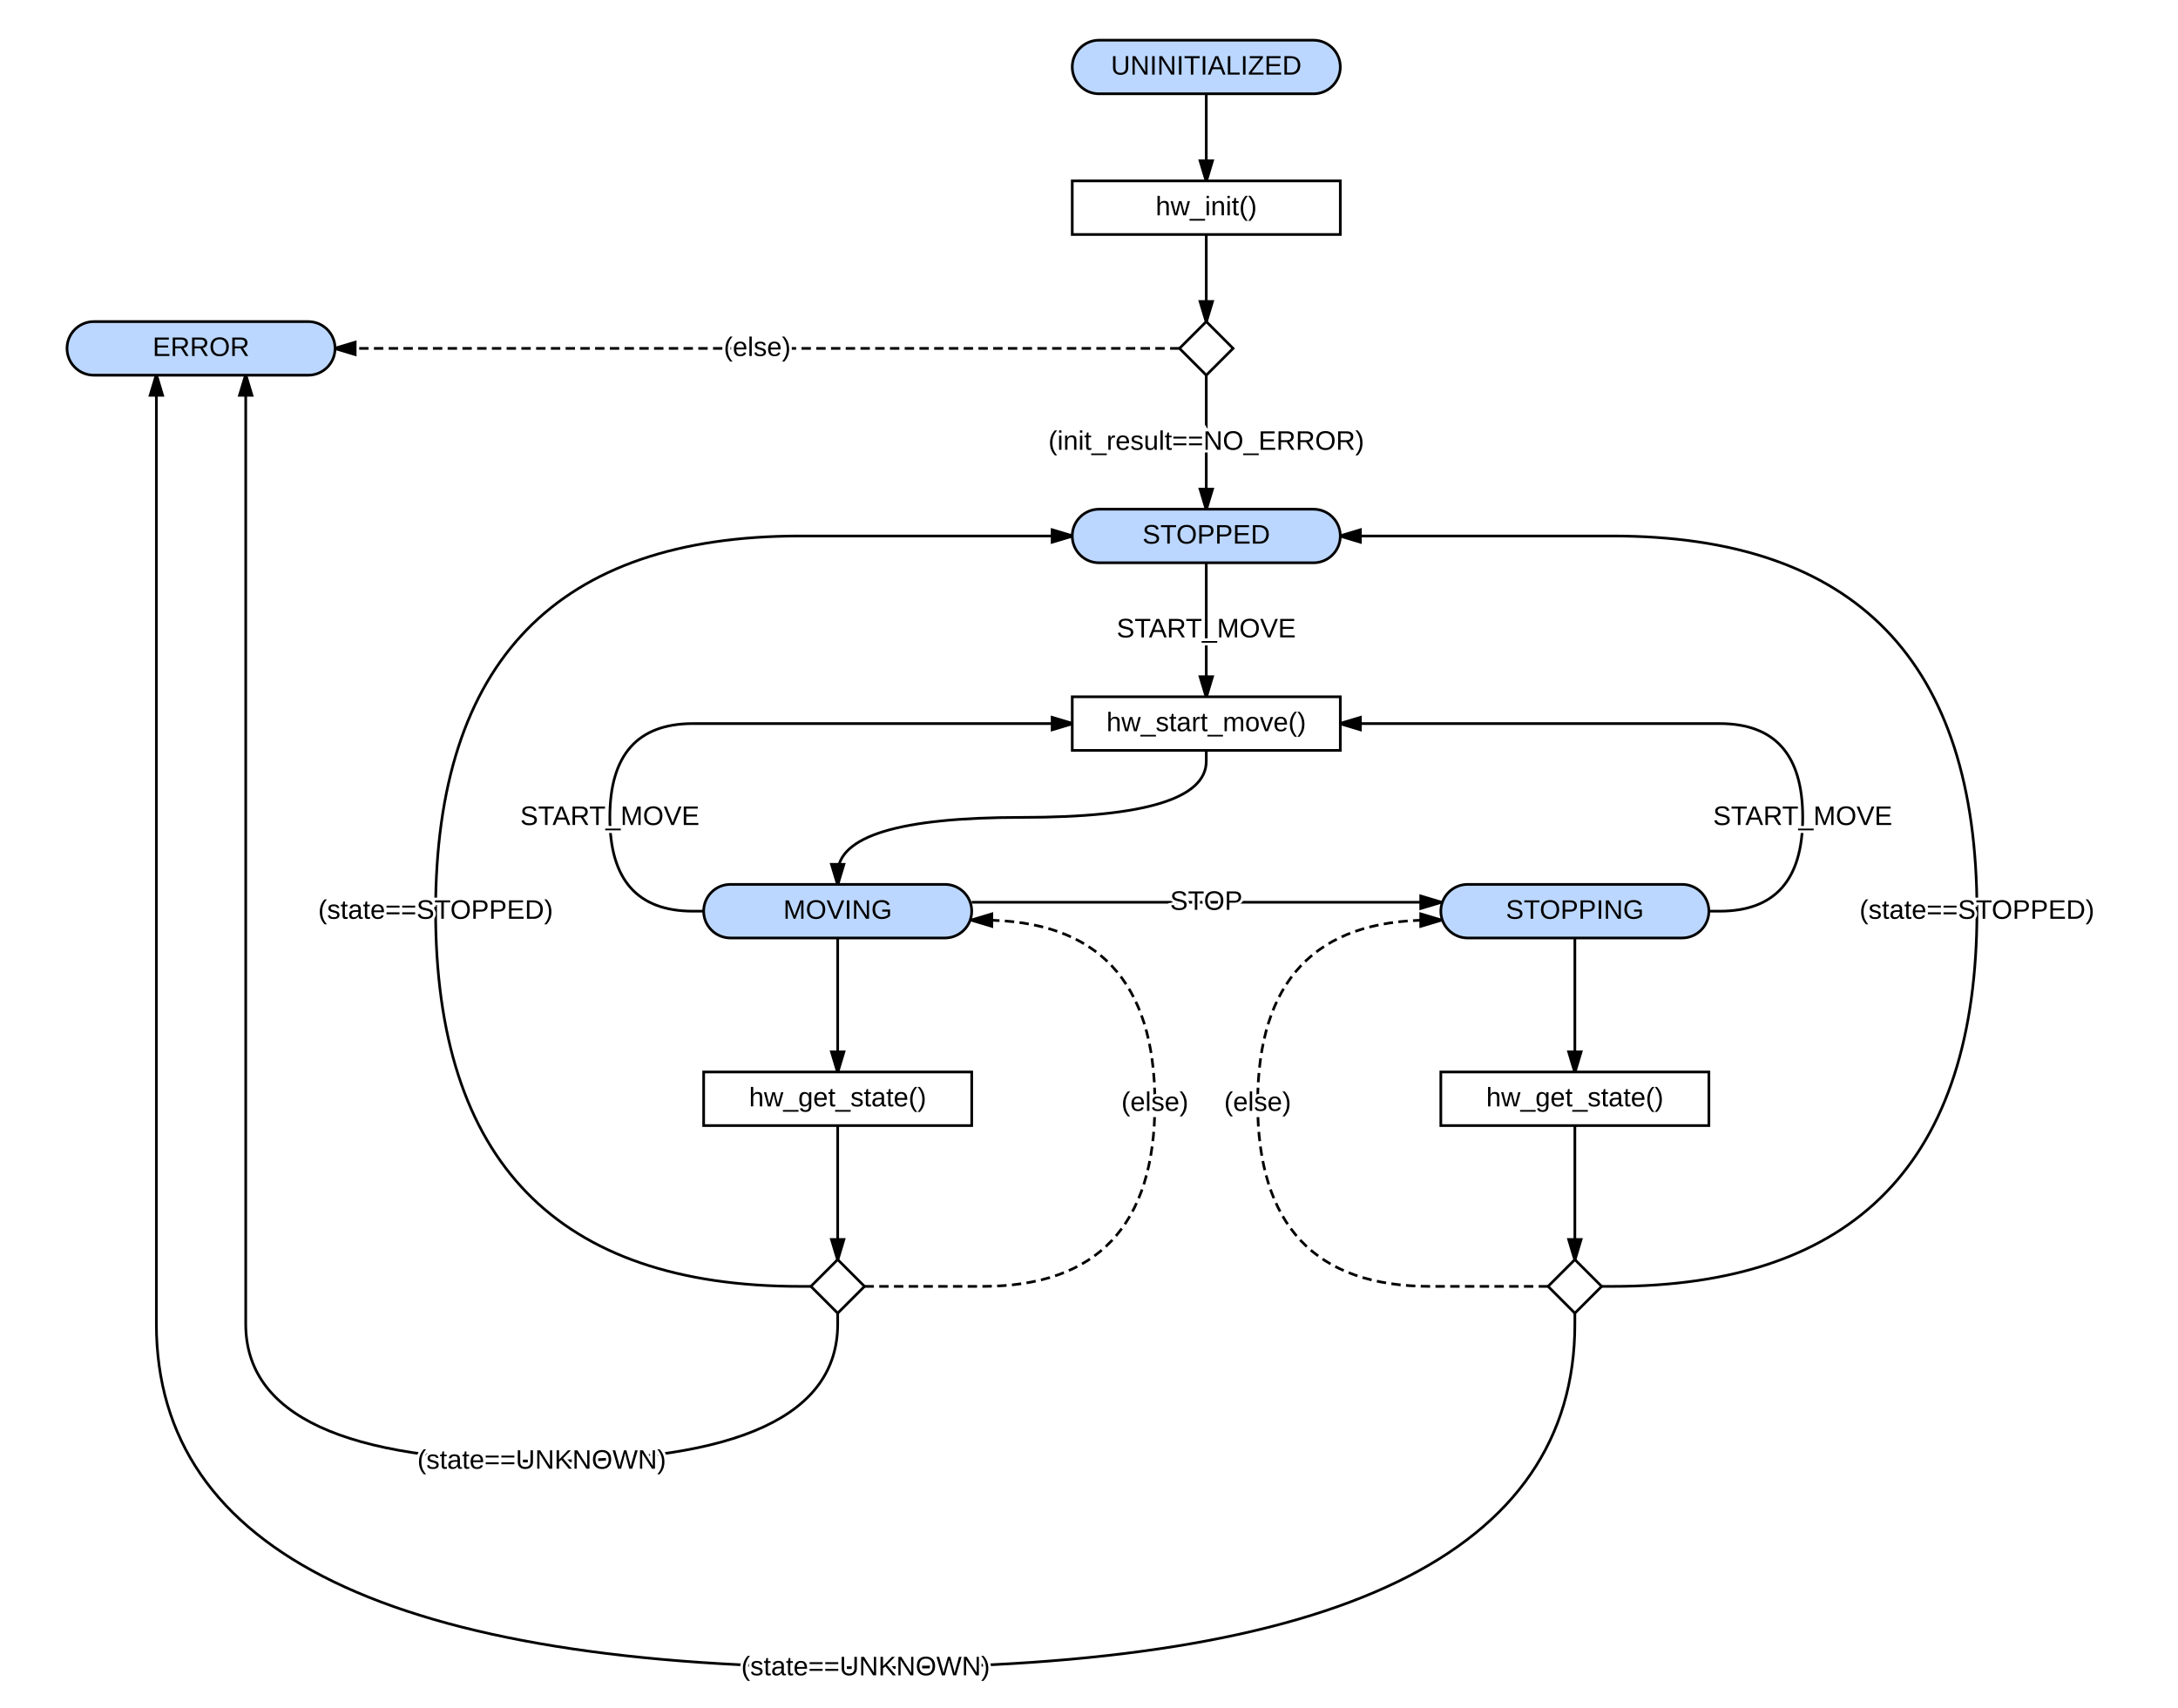
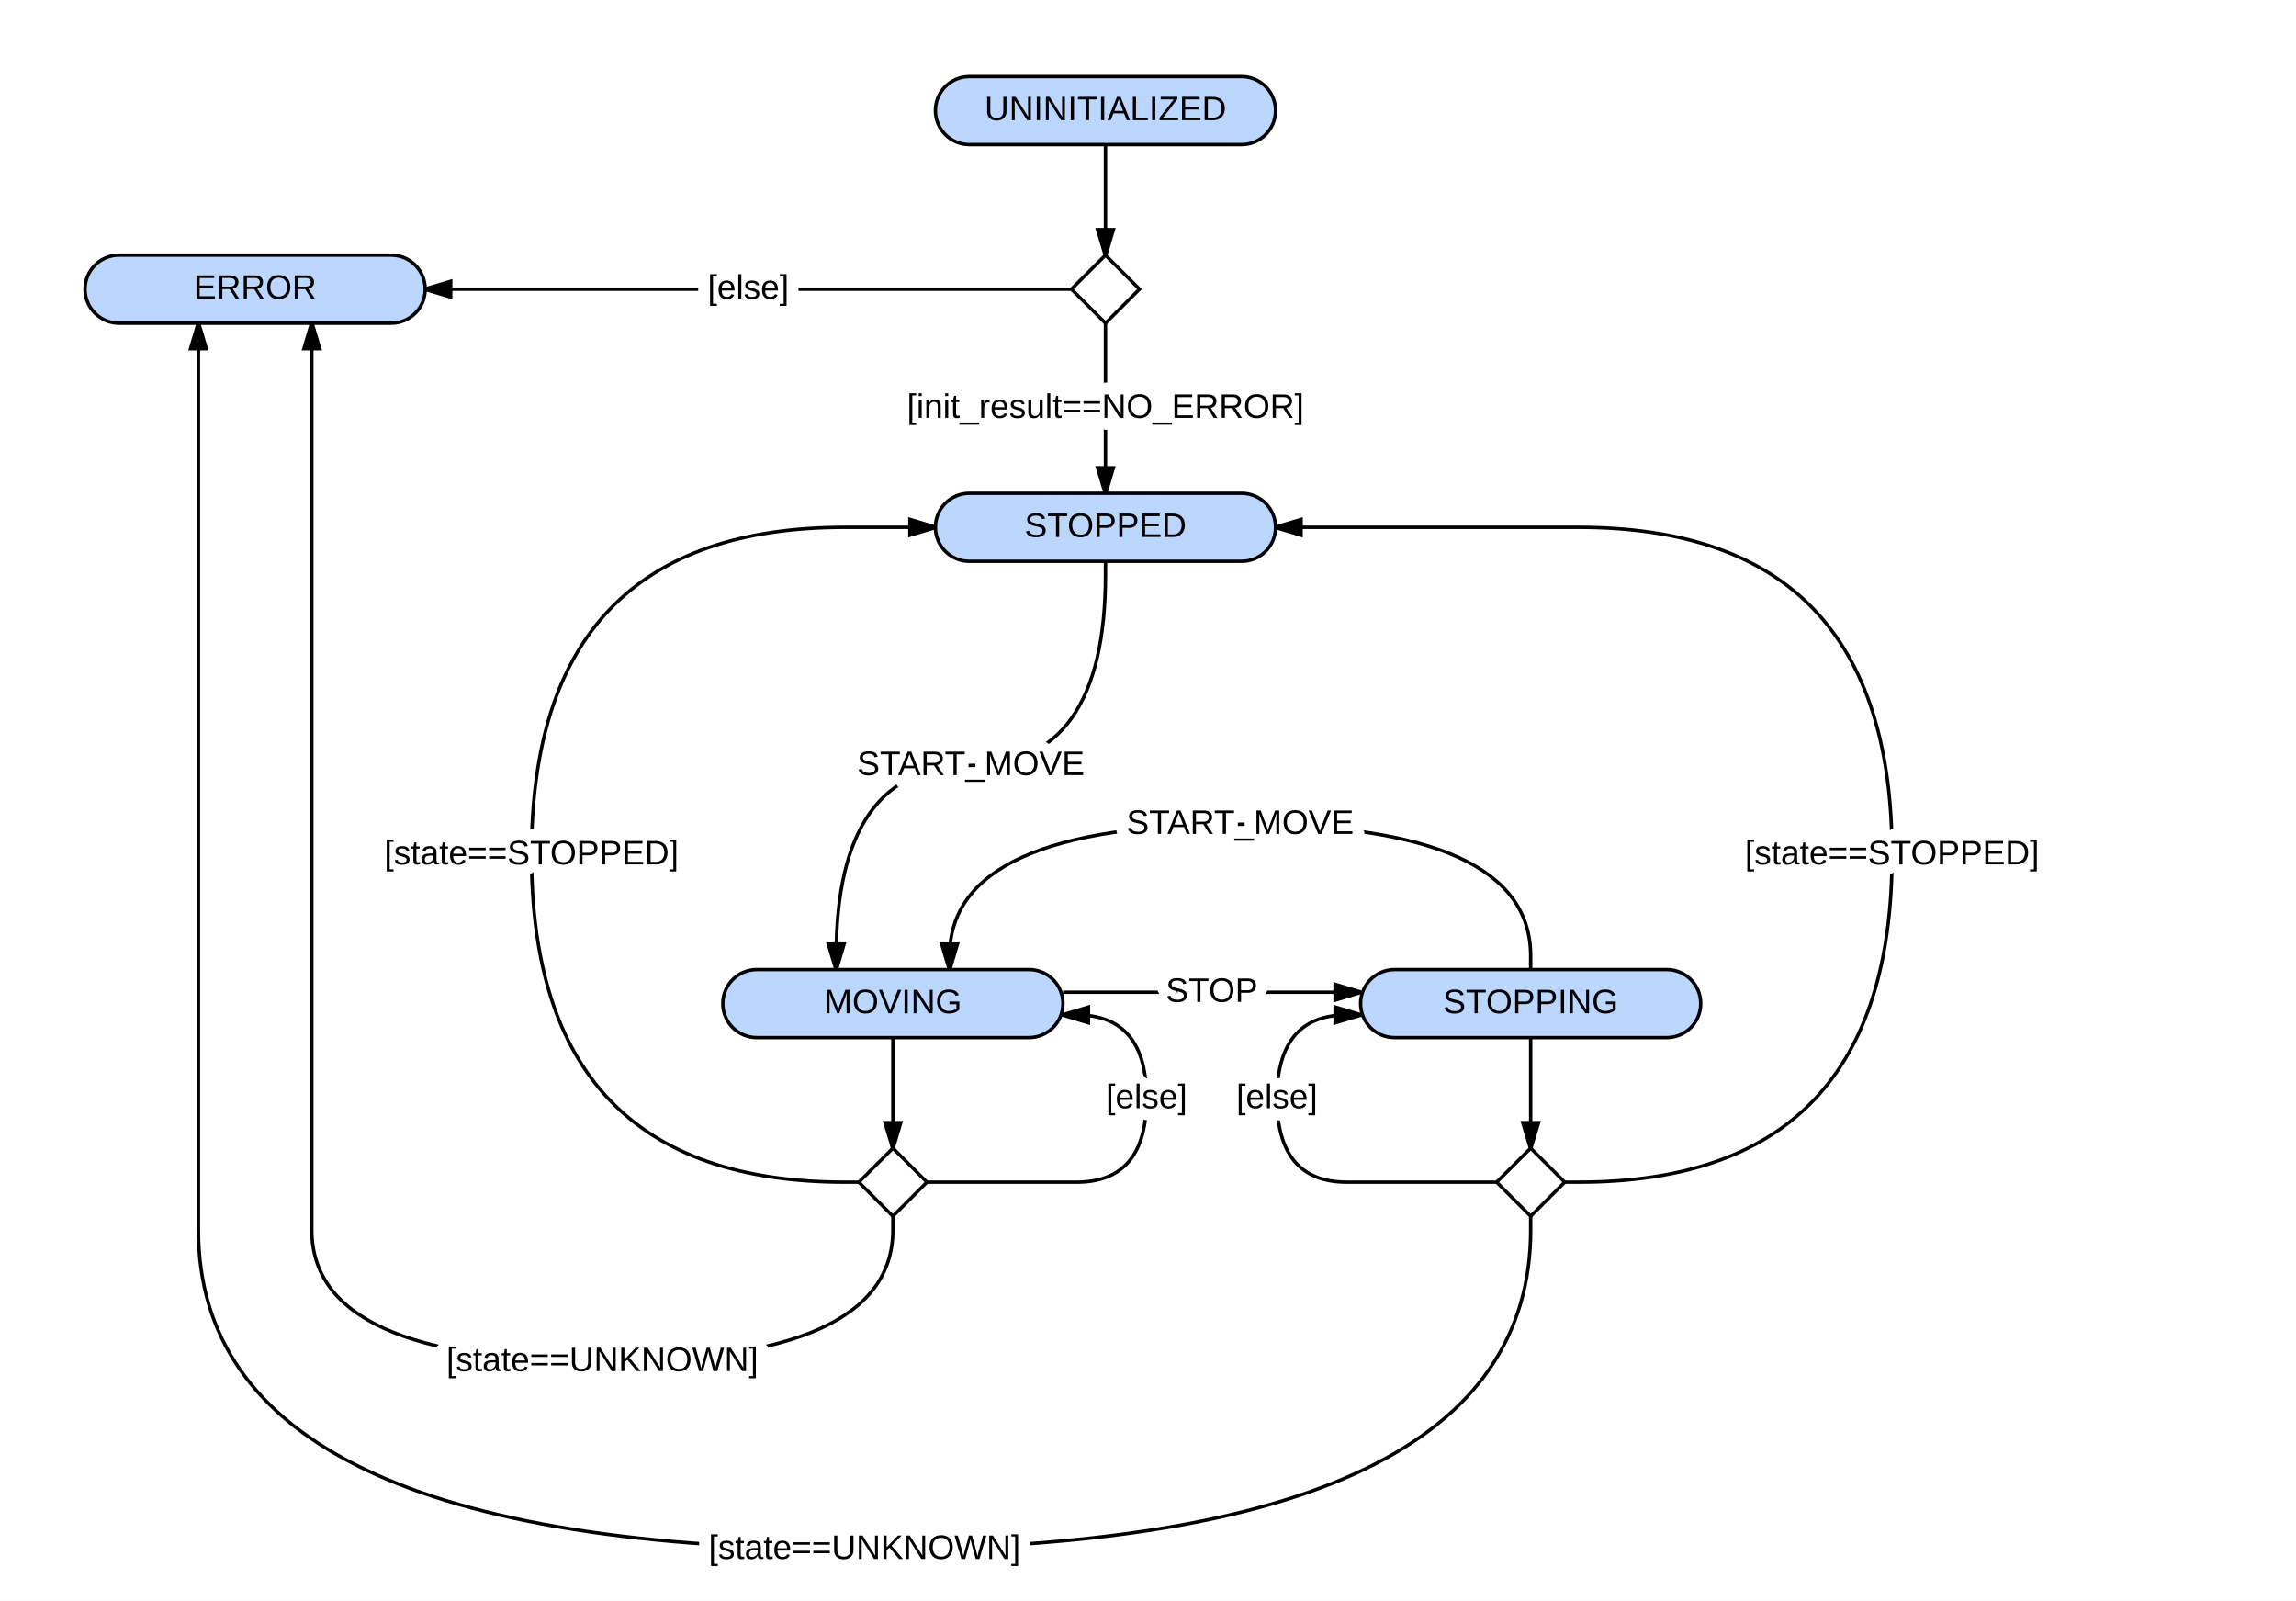
- <svg xmlns="http://www.w3.org/2000/svg" width="1625.0" height="1274.583" viewBox="-900.0 20.0 1625.0 1274.583">
+ <svg xmlns="http://www.w3.org/2000/svg" width="1350.0" height="940.833" viewBox="-650.0 110 1350.0 940.833">
  <defs>
    <marker markerWidth="10" markerHeight="10" viewBox="-8 -5 10 10" orient="auto-start-reverse" id="d0">
      <path d="M-8,3 L-8,-3 L2,0 Z" fill="black" />
    </marker>
    <marker markerWidth="10" markerHeight="10" viewBox="-8 -5 10 10" orient="auto-start-reverse" id="d1">
      <path d="M-8,3 L-8,-3 L2,0 Z" fill="black" />
    </marker>
    <marker markerWidth="10" markerHeight="10" viewBox="-8 -5 10 10" orient="auto-start-reverse" id="d2">
      <path d="M-8,3 L-8,-3 L2,0 Z" fill="black" />
    </marker>
    <marker markerWidth="10" markerHeight="10" viewBox="-8 -5 10 10" orient="auto-start-reverse" id="d3">
      <path d="M-8,3 L-8,-3 L2,0 Z" fill="black" />
    </marker>
    <marker markerWidth="10" markerHeight="10" viewBox="-8 -5 10 10" orient="auto-start-reverse" id="d4">
      <path d="M-8,3 L-8,-3 L2,0 Z" fill="black" />
    </marker>
    <marker markerWidth="10" markerHeight="10" viewBox="-8 -5 10 10" orient="auto-start-reverse" id="d5">
      <path d="M-8,3 L-8,-3 L2,0 Z" fill="black" />
    </marker>
    <marker markerWidth="10" markerHeight="10" viewBox="-8 -5 10 10" orient="auto-start-reverse" id="d6">
      <path d="M-8,3 L-8,-3 L2,0 Z" fill="black" />
    </marker>
    <marker markerWidth="10" markerHeight="10" viewBox="-8 -5 10 10" orient="auto-start-reverse" id="d7">
      <path d="M-8,3 L-8,-3 L2,0 Z" fill="black" />
    </marker>
    <marker markerWidth="10" markerHeight="10" viewBox="-8 -5 10 10" orient="auto-start-reverse" id="d8">
      <path d="M-8,3 L-8,-3 L2,0 Z" fill="black" />
    </marker>
    <marker markerWidth="10" markerHeight="10" viewBox="-8 -5 10 10" orient="auto-start-reverse" id="d9">
      <path d="M-8,3 L-8,-3 L2,0 Z" fill="black" />
    </marker>
    <marker markerWidth="10" markerHeight="10" viewBox="-8 -5 10 10" orient="auto-start-reverse" id="d10">
      <path d="M-8,3 L-8,-3 L2,0 Z" fill="black" />
    </marker>
    <marker markerWidth="10" markerHeight="10" viewBox="-8 -5 10 10" orient="auto-start-reverse" id="d11">
      <path d="M-8,3 L-8,-3 L2,0 Z" fill="black" />
    </marker>
    <marker markerWidth="10" markerHeight="10" viewBox="-8 -5 10 10" orient="auto-start-reverse" id="d12">
      <path d="M-8,3 L-8,-3 L2,0 Z" fill="black" />
    </marker>
    <marker markerWidth="10" markerHeight="10" viewBox="-8 -5 10 10" orient="auto-start-reverse" id="d13">
      <path d="M-8,3 L-8,-3 L2,0 Z" fill="black" />
    </marker>
-     <marker markerWidth="10" markerHeight="10" viewBox="-8 -5 10 10" orient="auto-start-reverse" id="d14">
-       <path d="M-8,3 L-8,-3 L2,0 Z" fill="black" />
-     </marker>
-     <marker markerWidth="10" markerHeight="10" viewBox="-8 -5 10 10" orient="auto-start-reverse" id="d15">
-       <path d="M-8,3 L-8,-3 L2,0 Z" fill="black" />
-     </marker>
-     <marker markerWidth="10" markerHeight="10" viewBox="-8 -5 10 10" orient="auto-start-reverse" id="d16">
-       <path d="M-8,3 L-8,-3 L2,0 Z" fill="black" />
-     </marker>
-     <marker markerWidth="10" markerHeight="10" viewBox="-8 -5 10 10" orient="auto-start-reverse" id="d17">
-       <path d="M-8,3 L-8,-3 L2,0 Z" fill="black" />
-     </marker>
-     <marker markerWidth="10" markerHeight="10" viewBox="-8 -5 10 10" orient="auto-start-reverse" id="d18">
-       <path d="M-8,3 L-8,-3 L2,0 Z" fill="black" />
-     </marker>
  </defs>
-   <rect x="-900.0" y="20.0" width="1625.0" height="1274.583" fill="white" stroke="none" />
-   <path d="M0.0,90.0 L0.0,155.0" stroke="black" stroke-width="2" fill="none" marker-end="url(#d0)" />
-   <path d="M0.0,195.0 L0,260.0" stroke="black" stroke-width="2" fill="none" marker-end="url(#d1)" />
-   <path d="M-20.0,280 L-650.0,280.0" stroke="black" stroke-width="2" stroke-dasharray="7,4" fill="none" marker-end="url(#d2)" />
-   <text x="-335.0" y="280.0" font-size="20" text-anchor="middle" dominant-baseline="middle" font-family="Arial" fill="white" stroke="white" stroke-width="4">(else)</text>
-   <text x="-335.0" y="280.0" font-size="20" text-anchor="middle" dominant-baseline="middle" font-family="Arial" fill="black">(else)</text>
-   <path d="M0,300.0 L0.0,400.0" stroke="black" stroke-width="2" fill="none" marker-end="url(#d3)" />
-   <text x="0.0" y="350.0" font-size="20" text-anchor="middle" dominant-baseline="middle" font-family="Arial" fill="white" stroke="white" stroke-width="4">(init_result==NO_ERROR)</text>
-   <text x="0.0" y="350.0" font-size="20" text-anchor="middle" dominant-baseline="middle" font-family="Arial" fill="black">(init_result==NO_ERROR)</text>
-   <path d="M-375.0,700.0 L-383.0,700.0 Q-445.0,700.0,-445.0,630.0 Q-445.0,560.0,-383.0,560.0 L-100.0,560.0" stroke="black" stroke-width="2" fill="none" marker-end="url(#d4)" />
-   <text x="-445.0" y="630.0" font-size="20" text-anchor="middle" dominant-baseline="middle" font-family="Arial" fill="white" stroke="white" stroke-width="4">START_MOVE</text>
-   <text x="-445.0" y="630.0" font-size="20" text-anchor="middle" dominant-baseline="middle" font-family="Arial" fill="black">START_MOVE</text>
-   <path d="M0.0,440.0 L0.0,540.0" stroke="black" stroke-width="2" fill="none" marker-end="url(#d5)" />
-   <text x="0.0" y="490.0" font-size="20" text-anchor="middle" dominant-baseline="middle" font-family="Arial" fill="white" stroke="white" stroke-width="4">START_MOVE</text>
-   <text x="0.0" y="490.0" font-size="20" text-anchor="middle" dominant-baseline="middle" font-family="Arial" fill="black">START_MOVE</text>
-   <path d="M375.0,700.0 L383.0,700.0 Q445.0,700.0,445.0,630.0 Q445.0,560.0,383.0,560.0 L100.0,560.0" stroke="black" stroke-width="2" fill="none" marker-end="url(#d6)" />
-   <text x="445.0" y="630.0" font-size="20" text-anchor="middle" dominant-baseline="middle" font-family="Arial" fill="white" stroke="white" stroke-width="4">START_MOVE</text>
-   <text x="445.0" y="630.0" font-size="20" text-anchor="middle" dominant-baseline="middle" font-family="Arial" fill="black">START_MOVE</text>
-   <path d="M0.0,580.0 L0.0,588.0 Q0.0,630.0,-137.5,630.0 Q-275.0,630.0,-275.0,672.0 L-275.0,680.0" stroke="black" stroke-width="2" fill="none" marker-end="url(#d7)" />
-   <path d="M-175.0,693.333 L175.0,693.333" stroke="black" stroke-width="2" fill="none" marker-end="url(#d8)" />
-   <text x="0.0" y="693.333" font-size="20" text-anchor="middle" dominant-baseline="middle" font-family="Arial" fill="white" stroke="white" stroke-width="4">STOP</text>
-   <text x="0.0" y="693.333" font-size="20" text-anchor="middle" dominant-baseline="middle" font-family="Arial" fill="black">STOP</text>
-   <path d="M-275.0,720.0 L-275.0,820.0" stroke="black" stroke-width="2" fill="none" marker-end="url(#d9)" />
-   <path d="M-275.0,860.0 L-275.0,960.0" stroke="black" stroke-width="2" fill="none" marker-end="url(#d10)" />
-   <path d="M275.0,720.0 L275.0,820.0" stroke="black" stroke-width="2" fill="none" marker-end="url(#d11)" />
-   <path d="M275.0,860.0 L275.0,960.0" stroke="black" stroke-width="2" fill="none" marker-end="url(#d12)" />
-   <path d="M-295.0,980 L-303.0,980 Q-575.0,980,-575.0,700.0 Q-575.0,420.0,-303.0,420.0 L-100.0,420.0" stroke="black" stroke-width="2" fill="none" marker-end="url(#d13)" />
-   <text x="-575.0" y="700.0" font-size="20" text-anchor="middle" dominant-baseline="middle" font-family="Arial" fill="white" stroke="white" stroke-width="4">(state==STOPPED)</text>
-   <text x="-575.0" y="700.0" font-size="20" text-anchor="middle" dominant-baseline="middle" font-family="Arial" fill="black">(state==STOPPED)</text>
-   <path d="M295.0,980 L303.0,980 Q575.0,980,575.0,700.0 Q575.0,420.0,303.0,420.0 L100.0,420.0" stroke="black" stroke-width="2" fill="none" marker-end="url(#d14)" />
-   <text x="575.0" y="700.0" font-size="20" text-anchor="middle" dominant-baseline="middle" font-family="Arial" fill="white" stroke="white" stroke-width="4">(state==STOPPED)</text>
-   <text x="575.0" y="700.0" font-size="20" text-anchor="middle" dominant-baseline="middle" font-family="Arial" fill="black">(state==STOPPED)</text>
-   <path d="M-255.0,980 L-167.0,980 Q-38.333,980,-38.333,843.333 Q-38.333,706.667,-167.0,706.667 L-175.0,706.667" stroke="black" stroke-width="2" stroke-dasharray="7,4" fill="none" marker-end="url(#d15)" />
-   <text x="-38.333" y="843.333" font-size="20" text-anchor="middle" dominant-baseline="middle" font-family="Arial" fill="white" stroke="white" stroke-width="4">(else)</text>
-   <text x="-38.333" y="843.333" font-size="20" text-anchor="middle" dominant-baseline="middle" font-family="Arial" fill="black">(else)</text>
-   <path d="M255.0,980 L167.0,980 Q38.333,980,38.333,843.333 Q38.333,706.667,167.0,706.667 L175.0,706.667" stroke="black" stroke-width="2" stroke-dasharray="7,4" fill="none" marker-end="url(#d16)" />
-   <text x="38.333" y="843.333" font-size="20" text-anchor="middle" dominant-baseline="middle" font-family="Arial" fill="white" stroke="white" stroke-width="4">(else)</text>
-   <text x="38.333" y="843.333" font-size="20" text-anchor="middle" dominant-baseline="middle" font-family="Arial" fill="black">(else)</text>
-   <path d="M275.0,1000.0 L275.0,1008.0 Q275.0,1264.583,-254.167,1264.583 Q-783.333,1264.583,-783.333,1008.0 L-783.333,300.0" stroke="black" stroke-width="2" fill="none" marker-end="url(#d17)" />
-   <text x="-254.167" y="1264.583" font-size="20" text-anchor="middle" dominant-baseline="middle" font-family="Arial" fill="white" stroke="white" stroke-width="4">(state==UNKNOWN)</text>
-   <text x="-254.167" y="1264.583" font-size="20" text-anchor="middle" dominant-baseline="middle" font-family="Arial" fill="black">(state==UNKNOWN)</text>
-   <path d="M-275.0,1000.0 L-275.0,1008.0 Q-275.0,1110.417,-495.833,1110.417 Q-716.667,1110.417,-716.667,1008.0 L-716.667,300.0" stroke="black" stroke-width="2" fill="none" marker-end="url(#d18)" />
-   <text x="-495.833" y="1110.417" font-size="20" text-anchor="middle" dominant-baseline="middle" font-family="Arial" fill="white" stroke="white" stroke-width="4">(state==UNKNOWN)</text>
-   <text x="-495.833" y="1110.417" font-size="20" text-anchor="middle" dominant-baseline="middle" font-family="Arial" fill="black">(state==UNKNOWN)</text>
-   <rect x="-100.0" y="50.0" width="200.0" height="40.0" fill="#bcd7ff" stroke="black" stroke-width="2" rx="20.0" />
-   <text x="0" y="70" font-size="20" text-anchor="middle" dominant-baseline="middle" font-family="Arial">UNINITIALIZED</text>
-   <rect x="-100.0" y="155.0" width="200.0" height="40.0" fill="white" stroke="black" stroke-width="2" rx="0" />
-   <text x="0" y="175.0" font-size="20" text-anchor="middle" dominant-baseline="middle" font-family="Arial">hw_init()</text>
+   <rect x="-650.0" y="110" width="1350.0" height="940.833" fill="white" stroke="none" />
+   <path d="M0.0,195.0 L0,260.0" stroke="black" stroke-width="2" fill="none" marker-end="url(#d0)" />
+   <path d="M-20.0,280 L-400.0,280.0" stroke="black" stroke-width="2" fill="none" marker-end="url(#d1)" />
+   <text x="-210.0" y="280.0" font-size="20" text-anchor="middle" dominant-baseline="middle" font-family="Arial" fill="white" stroke="white" stroke-width="14" stroke-miterlimit="1">[else]</text>
+   <text x="-210.0" y="280.0" font-size="20" text-anchor="middle" dominant-baseline="middle" font-family="Arial" fill="black">[else]</text>
+   <path d="M0,300.0 L0.0,400.0" stroke="black" stroke-width="2" fill="none" marker-end="url(#d2)" />
+   <text x="0.0" y="350.0" font-size="20" text-anchor="middle" dominant-baseline="middle" font-family="Arial" fill="white" stroke="white" stroke-width="14" stroke-miterlimit="1">[init_result==NO_ERROR]</text>
+   <text x="0.0" y="350.0" font-size="20" text-anchor="middle" dominant-baseline="middle" font-family="Arial" fill="black">[init_result==NO_ERROR]</text>
+   <path d="M0.0,440.0 L0.0,448.0 Q0.0,560.0,-79.167,560.0 Q-158.333,560.0,-158.333,672.0 L-158.333,680.0" stroke="black" stroke-width="2" fill="none" marker-end="url(#d3)" />
+   <text x="-79.167" y="560.0" font-size="20" text-anchor="middle" dominant-baseline="middle" font-family="Arial" fill="white" stroke="white" stroke-width="14" stroke-miterlimit="1">START_MOVE</text>
+   <text x="-79.167" y="560.0" font-size="20" text-anchor="middle" dominant-baseline="middle" font-family="Arial" fill="black">START_MOVE</text>
+   <path d="M250.0,680.0 L250.0,672.0 Q250.0,594.583,79.167,594.583 Q-91.667,594.583,-91.667,672.0 L-91.667,680.0" stroke="black" stroke-width="2" fill="none" marker-end="url(#d4)" />
+   <text x="79.167" y="594.583" font-size="20" text-anchor="middle" dominant-baseline="middle" font-family="Arial" fill="white" stroke="white" stroke-width="14" stroke-miterlimit="1">START_MOVE</text>
+   <text x="79.167" y="594.583" font-size="20" text-anchor="middle" dominant-baseline="middle" font-family="Arial" fill="black">START_MOVE</text>
+   <path d="M-25.0,693.333 L150.0,693.333" stroke="black" stroke-width="2" fill="none" marker-end="url(#d5)" />
+   <text x="62.5" y="693.333" font-size="20" text-anchor="middle" dominant-baseline="middle" font-family="Arial" fill="white" stroke="white" stroke-width="14" stroke-miterlimit="1">STOP</text>
+   <text x="62.5" y="693.333" font-size="20" text-anchor="middle" dominant-baseline="middle" font-family="Arial" fill="black">STOP</text>
+   <path d="M-125.0,720.0 L-125.0,785.0" stroke="black" stroke-width="2" fill="none" marker-end="url(#d6)" />
+   <path d="M250.0,720.0 L250,785.0" stroke="black" stroke-width="2" fill="none" marker-end="url(#d7)" />
+   <path d="M-145.0,805.0 L-153.0,805.0 Q-337.5,805.0,-337.5,612.5 Q-337.5,420.0,-153.0,420.0 L-100.0,420.0" stroke="black" stroke-width="2" fill="none" marker-end="url(#d8)" />
+   <text x="-337.5" y="612.5" font-size="20" text-anchor="middle" dominant-baseline="middle" font-family="Arial" fill="white" stroke="white" stroke-width="14" stroke-miterlimit="1">[state==STOPPED]</text>
+   <text x="-337.5" y="612.5" font-size="20" text-anchor="middle" dominant-baseline="middle" font-family="Arial" fill="black">[state==STOPPED]</text>
+   <path d="M270.0,805.0 L278.0,805.0 Q462.5,805.0,462.5,612.5 Q462.5,420.0,278.0,420.0 L100.0,420.0" stroke="black" stroke-width="2" fill="none" marker-end="url(#d9)" />
+   <text x="462.5" y="612.5" font-size="20" text-anchor="middle" dominant-baseline="middle" font-family="Arial" fill="white" stroke="white" stroke-width="14" stroke-miterlimit="1">[state==STOPPED]</text>
+   <text x="462.5" y="612.5" font-size="20" text-anchor="middle" dominant-baseline="middle" font-family="Arial" fill="black">[state==STOPPED]</text>
+   <path d="M-105.0,805.0 L-17.0,805.0 Q24.167,805.0,24.167,755.833 Q24.167,706.667,-17.0,706.667 L-25.0,706.667" stroke="black" stroke-width="2" fill="none" marker-end="url(#d10)" />
+   <text x="24.167" y="755.833" font-size="20" text-anchor="middle" dominant-baseline="middle" font-family="Arial" fill="white" stroke="white" stroke-width="14" stroke-miterlimit="1">[else]</text>
+   <text x="24.167" y="755.833" font-size="20" text-anchor="middle" dominant-baseline="middle" font-family="Arial" fill="black">[else]</text>
+   <path d="M230.0,805.0 L142.0,805.0 Q100.833,805.0,100.833,755.833 Q100.833,706.667,142.0,706.667 L150.0,706.667" stroke="black" stroke-width="2" fill="none" marker-end="url(#d11)" />
+   <text x="100.833" y="755.833" font-size="20" text-anchor="middle" dominant-baseline="middle" font-family="Arial" fill="white" stroke="white" stroke-width="14" stroke-miterlimit="1">[else]</text>
+   <text x="100.833" y="755.833" font-size="20" text-anchor="middle" dominant-baseline="middle" font-family="Arial" fill="black">[else]</text>
+   <path d="M250,825.0 L250,833.0 Q250,1020.833,-141.667,1020.833 Q-533.333,1020.833,-533.333,833.0 L-533.333,300.0" stroke="black" stroke-width="2" fill="none" marker-end="url(#d12)" />
+   <text x="-141.667" y="1020.833" font-size="20" text-anchor="middle" dominant-baseline="middle" font-family="Arial" fill="white" stroke="white" stroke-width="14" stroke-miterlimit="1">[state==UNKNOWN]</text>
+   <text x="-141.667" y="1020.833" font-size="20" text-anchor="middle" dominant-baseline="middle" font-family="Arial" fill="black">[state==UNKNOWN]</text>
+   <path d="M-125.0,825.0 L-125.0,833.0 Q-125.0,910.417,-295.833,910.417 Q-466.667,910.417,-466.667,833.0 L-466.667,300.0" stroke="black" stroke-width="2" fill="none" marker-end="url(#d13)" />
+   <text x="-295.833" y="910.417" font-size="20" text-anchor="middle" dominant-baseline="middle" font-family="Arial" fill="white" stroke="white" stroke-width="14" stroke-miterlimit="1">[state==UNKNOWN]</text>
+   <text x="-295.833" y="910.417" font-size="20" text-anchor="middle" dominant-baseline="middle" font-family="Arial" fill="black">[state==UNKNOWN]</text>
+   <rect x="-100.0" y="155.0" width="200.0" height="40.0" fill="#bcd7ff" stroke="black" stroke-width="2" rx="20.0" />
+   <text x="0" y="175.0" font-size="20" text-anchor="middle" dominant-baseline="middle" font-family="Arial">UNINITIALIZED</text>
  <path d="M-20.0,280 L0,260.0 L20.0,280 L0,300.0 Z" fill="white" stroke="black" stroke-width="2" />
-   <rect x="-850.0" y="260.0" width="200.0" height="40.0" fill="#bcd7ff" stroke="black" stroke-width="2" rx="20.0" />
-   <text x="-750" y="280" font-size="20" text-anchor="middle" dominant-baseline="middle" font-family="Arial">ERROR</text>
+   <rect x="-600.0" y="260.0" width="200.0" height="40.0" fill="#bcd7ff" stroke="black" stroke-width="2" rx="20.0" />
+   <text x="-500" y="280" font-size="20" text-anchor="middle" dominant-baseline="middle" font-family="Arial">ERROR</text>
  <rect x="-100.0" y="400.0" width="200.0" height="40.0" fill="#bcd7ff" stroke="black" stroke-width="2" rx="20.0" />
  <text x="0" y="420" font-size="20" text-anchor="middle" dominant-baseline="middle" font-family="Arial">STOPPED</text>
-   <rect x="-100.0" y="540.0" width="200.0" height="40.0" fill="white" stroke="black" stroke-width="2" rx="0" />
-   <text x="0" y="560" font-size="20" text-anchor="middle" dominant-baseline="middle" font-family="Arial">hw_start_move()</text>
-   <rect x="-375.0" y="680.0" width="200.0" height="40.0" fill="#bcd7ff" stroke="black" stroke-width="2" rx="20.0" />
-   <text x="-275.0" y="700" font-size="20" text-anchor="middle" dominant-baseline="middle" font-family="Arial">MOVING</text>
-   <rect x="175.0" y="680.0" width="200.0" height="40.0" fill="#bcd7ff" stroke="black" stroke-width="2" rx="20.0" />
-   <text x="275.0" y="700" font-size="20" text-anchor="middle" dominant-baseline="middle" font-family="Arial">STOPPING</text>
-   <rect x="-375.0" y="820.0" width="200.0" height="40.0" fill="white" stroke="black" stroke-width="2" rx="0" />
-   <text x="-275.0" y="840" font-size="20" text-anchor="middle" dominant-baseline="middle" font-family="Arial">hw_get_state()</text>
-   <path d="M-295.0,980 L-275.0,960.0 L-255.0,980 L-275.0,1000.0 Z" fill="white" stroke="black" stroke-width="2" />
-   <rect x="175.0" y="820.0" width="200.0" height="40.0" fill="white" stroke="black" stroke-width="2" rx="0" />
-   <text x="275.0" y="840" font-size="20" text-anchor="middle" dominant-baseline="middle" font-family="Arial">hw_get_state()</text>
-   <path d="M255.0,980 L275.0,960.0 L295.0,980 L275.0,1000.0 Z" fill="white" stroke="black" stroke-width="2" />
+   <rect x="-225.0" y="680.0" width="200.0" height="40.0" fill="#bcd7ff" stroke="black" stroke-width="2" rx="20.0" />
+   <text x="-125.0" y="700" font-size="20" text-anchor="middle" dominant-baseline="middle" font-family="Arial">MOVING</text>
+   <rect x="150.0" y="680.0" width="200.0" height="40.0" fill="#bcd7ff" stroke="black" stroke-width="2" rx="20.0" />
+   <text x="250" y="700" font-size="20" text-anchor="middle" dominant-baseline="middle" font-family="Arial">STOPPING</text>
+   <path d="M-145.0,805.0 L-125.0,785.0 L-105.0,805.0 L-125.0,825.0 Z" fill="white" stroke="black" stroke-width="2" />
+   <path d="M230.0,805.0 L250,785.0 L270.0,805.0 L250,825.0 Z" fill="white" stroke="black" stroke-width="2" />
</svg>
